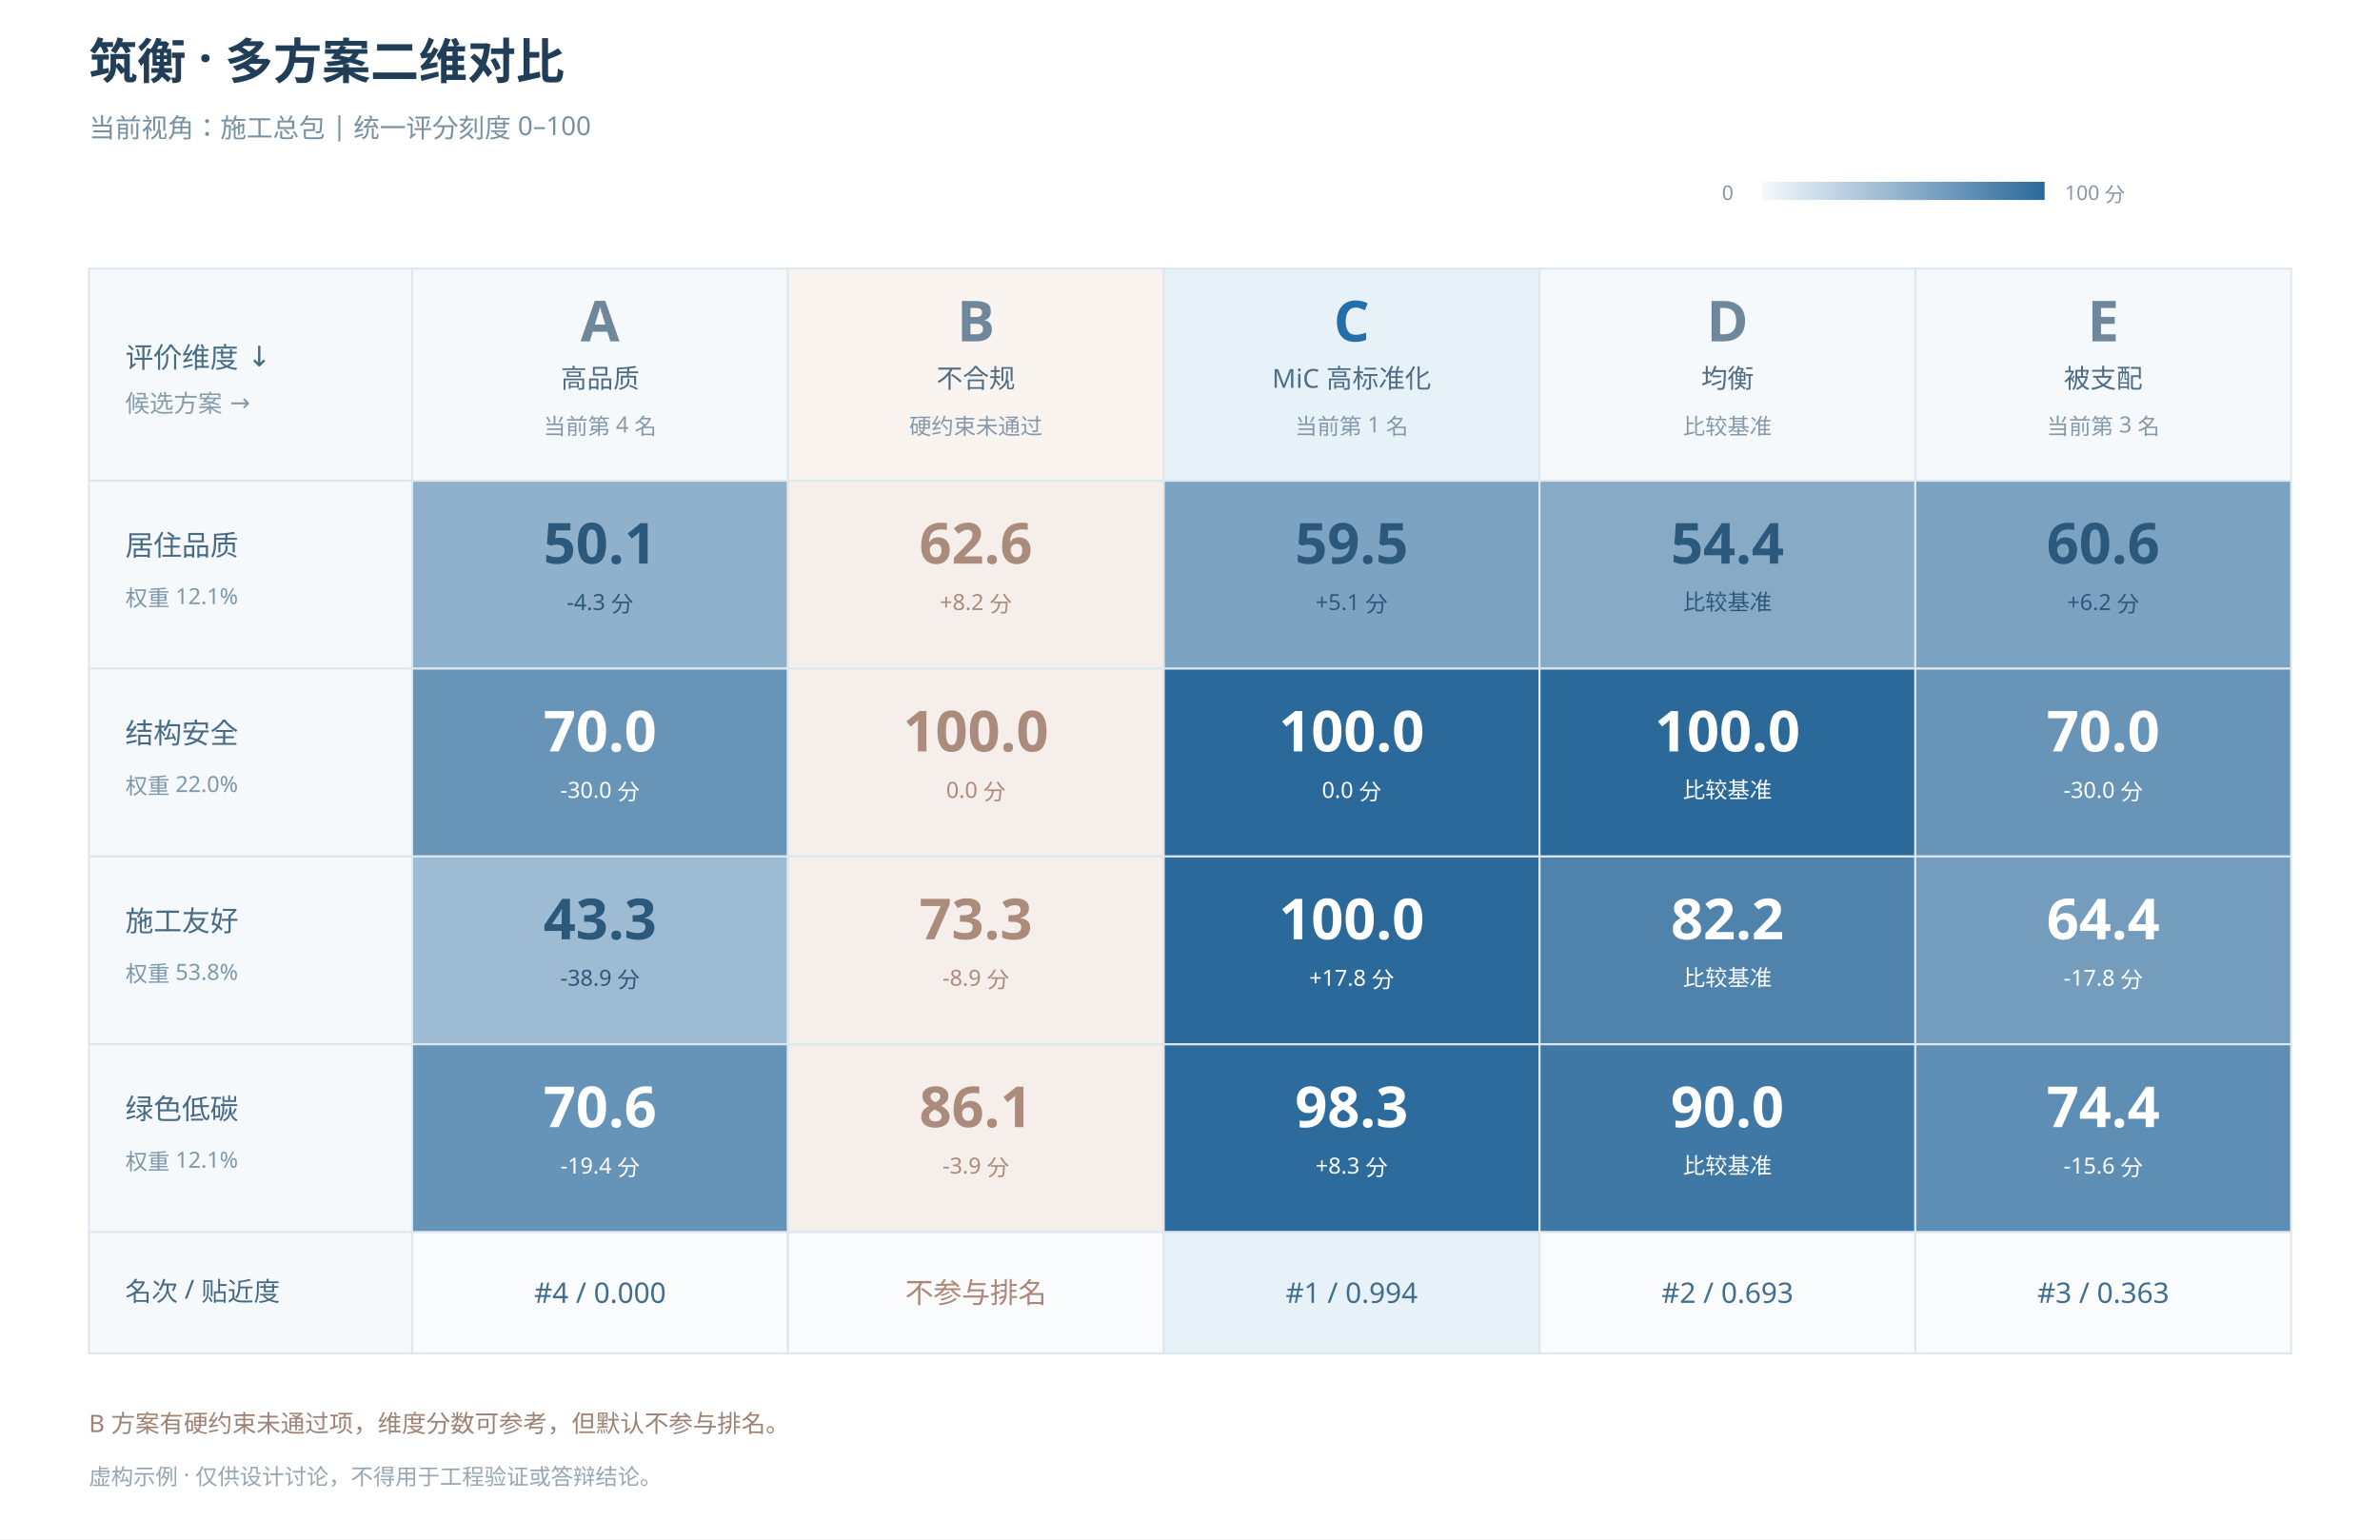
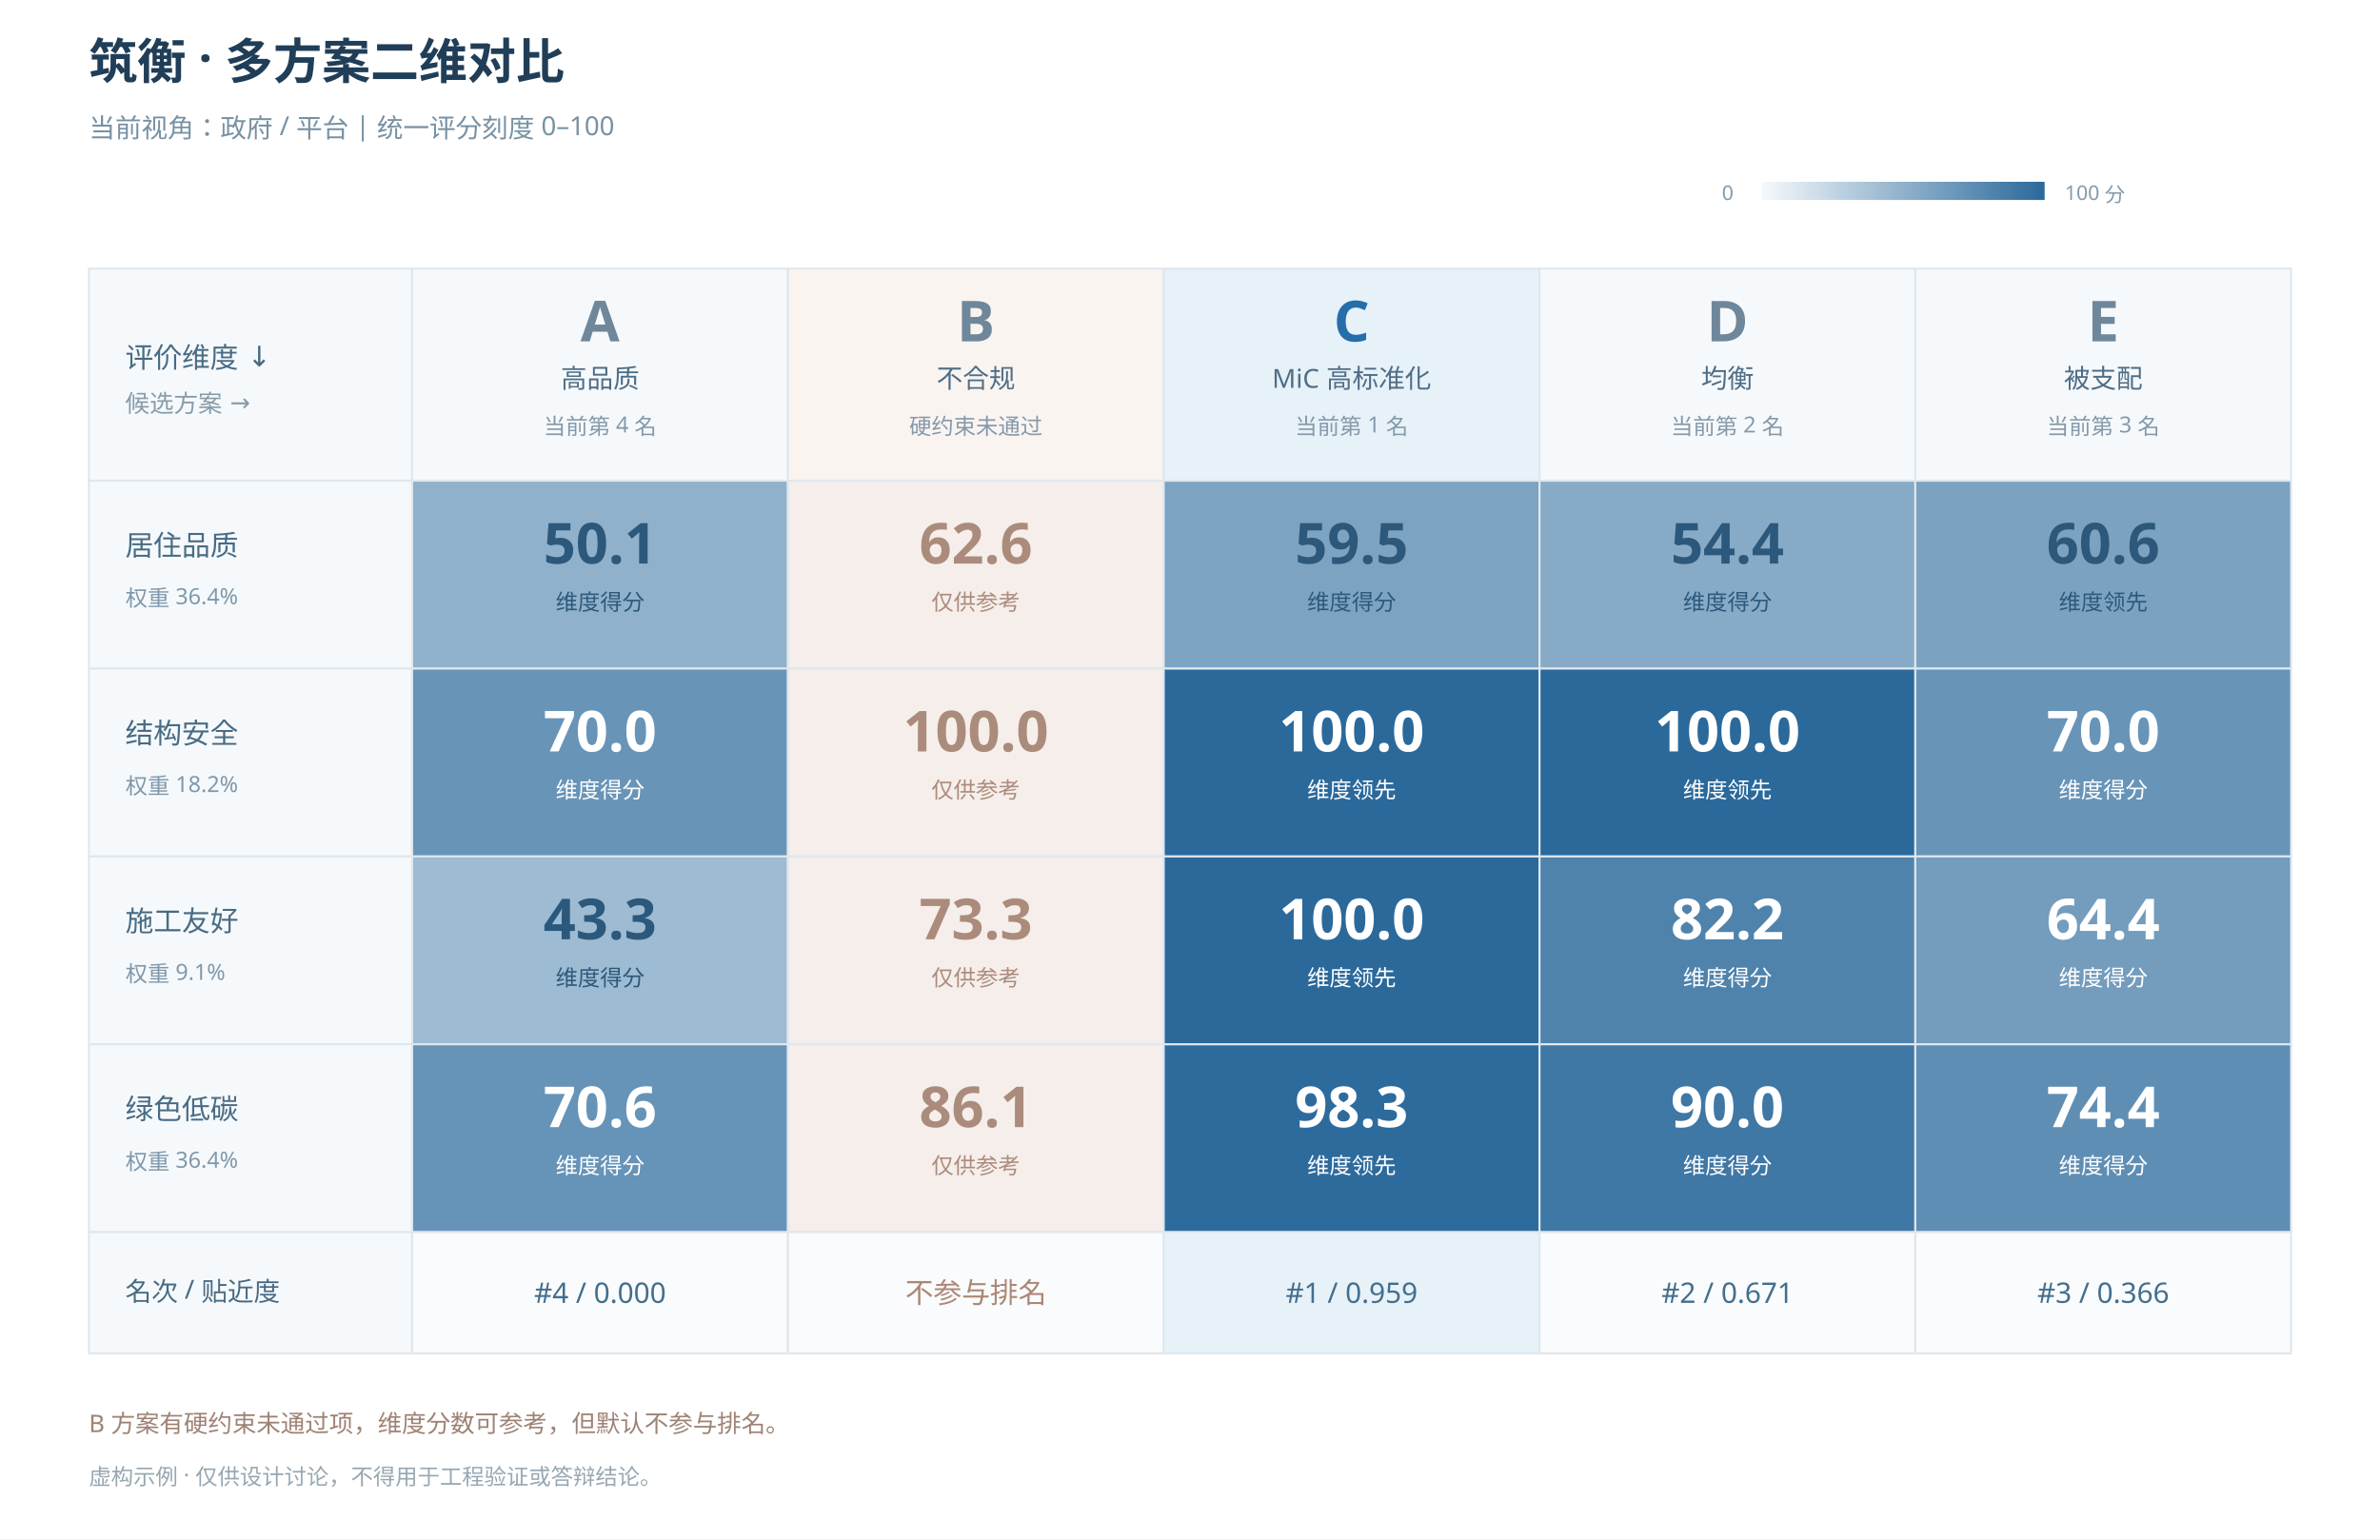
<svg xmlns="http://www.w3.org/2000/svg" width="1178" height="762" viewBox="0 0 1178 762" style="font-family:Segoe UI,Microsoft YaHei,sans-serif">
  <rect width="1178" height="762" fill="#ffffff" />
  <rect x="44" y="133" width="160" height="105" fill="#f6f9fb" stroke="#dfe7ee" />
  <text x="62" y="182" font-size="14" fill="#486b85" text-anchor="start" font-weight="400">评价维度 ↓</text>
  <text x="62" y="204" font-size="12" fill="#879ba9" text-anchor="start" font-weight="400">候选方案 →</text>
  <rect x="204" y="133" width="186" height="105" fill="#f6f9fb" stroke="#dfe7ee" />
  <text x="297" y="169" font-size="28" fill="#6f879b" text-anchor="middle" font-weight="600">A</text>
  <text x="297" y="192" font-size="13" fill="#4f6e86" text-anchor="middle" font-weight="400">高品质</text>
  <text x="297" y="215" font-size="11" fill="#8599aa" text-anchor="middle" font-weight="400">当前第 4 名</text>
  <rect x="390" y="133" width="186" height="105" fill="#faf4f1" stroke="#dfe7ee" />
  <text x="483" y="169" font-size="28" fill="#6f879b" text-anchor="middle" font-weight="600">B</text>
  <text x="483" y="192" font-size="13" fill="#4f6e86" text-anchor="middle" font-weight="400">不合规</text>
  <text x="483" y="215" font-size="11" fill="#8599aa" text-anchor="middle" font-weight="400">硬约束未通过</text>
  <rect x="576" y="133" width="186" height="105" fill="#e7f1f8" stroke="#dfe7ee" />
  <text x="669" y="169" font-size="28" fill="#246eaa" text-anchor="middle" font-weight="600">C</text>
  <text x="669" y="192" font-size="13" fill="#4f6e86" text-anchor="middle" font-weight="400">MiC 高标准化</text>
  <text x="669" y="215" font-size="11" fill="#8599aa" text-anchor="middle" font-weight="400">当前第 1 名</text>
  <rect x="762" y="133" width="186" height="105" fill="#f6f9fb" stroke="#dfe7ee" />
  <text x="855" y="169" font-size="28" fill="#6f879b" text-anchor="middle" font-weight="600">D</text>
  <text x="855" y="192" font-size="13" fill="#4f6e86" text-anchor="middle" font-weight="400">均衡</text>
-   <text x="855" y="215" font-size="11" fill="#8599aa" text-anchor="middle" font-weight="400">比较基准</text>
+   <text x="855" y="215" font-size="11" fill="#8599aa" text-anchor="middle" font-weight="400">当前第 2 名</text>
  <rect x="948" y="133" width="186" height="105" fill="#f6f9fb" stroke="#dfe7ee" />
  <text x="1041" y="169" font-size="28" fill="#6f879b" text-anchor="middle" font-weight="600">E</text>
  <text x="1041" y="192" font-size="13" fill="#4f6e86" text-anchor="middle" font-weight="400">被支配</text>
  <text x="1041" y="215" font-size="11" fill="#8599aa" text-anchor="middle" font-weight="400">当前第 3 名</text>
  <rect x="44" y="238" width="160" height="93" fill="#f6f9fb" stroke="#dfe7ee" />
  <text x="62" y="275" font-size="14" fill="#486b85" text-anchor="start" font-weight="400">居住品质</text>
-   <text x="62" y="300" font-size="11" fill="#7e98ab" text-anchor="start" font-weight="400">权重 12.1%</text>
+   <text x="62" y="300" font-size="11" fill="#7e98ab" text-anchor="start" font-weight="400">权重 36.4%</text>
  <rect x="204" y="238" width="186" height="93" fill="rgb(144,177,203)" stroke="#dfe7ee" />
  <text x="297" y="279" font-size="28" fill="#2c587b" text-anchor="middle" font-weight="600">50.1</text>
-   <text x="297" y="302" font-size="11" fill="#2c587b" text-anchor="middle" font-weight="400">-4.3 分</text>
+   <text x="297" y="302" font-size="11" fill="#2c587b" text-anchor="middle" font-weight="400">维度得分</text>
  <rect x="390" y="238" width="186" height="93" fill="#f5eeea" stroke="#dfe7ee" />
  <text x="483" y="279" font-size="28" fill="#ab8b7c" text-anchor="middle" font-weight="600">62.6</text>
-   <text x="483" y="302" font-size="11" fill="#ab8b7c" text-anchor="middle" font-weight="400">+8.2 分</text>
+   <text x="483" y="302" font-size="11" fill="#ab8b7c" text-anchor="middle" font-weight="400">仅供参考</text>
  <rect x="576" y="238" width="186" height="93" fill="rgb(125,163,194)" stroke="#dfe7ee" />
  <text x="669" y="279" font-size="28" fill="#2c587b" text-anchor="middle" font-weight="600">59.5</text>
-   <text x="669" y="302" font-size="11" fill="#2c587b" text-anchor="middle" font-weight="400">+5.1 分</text>
+   <text x="669" y="302" font-size="11" fill="#2c587b" text-anchor="middle" font-weight="400">维度得分</text>
  <rect x="762" y="238" width="186" height="93" fill="rgb(135,171,199)" stroke="#dfe7ee" />
  <text x="855" y="279" font-size="28" fill="#2c587b" text-anchor="middle" font-weight="600">54.4</text>
-   <text x="855" y="302" font-size="11" fill="#2c587b" text-anchor="middle" font-weight="400">比较基准</text>
+   <text x="855" y="302" font-size="11" fill="#2c587b" text-anchor="middle" font-weight="400">维度得分</text>
  <rect x="948" y="238" width="186" height="93" fill="rgb(123,162,193)" stroke="#dfe7ee" />
  <text x="1041" y="279" font-size="28" fill="#2c587b" text-anchor="middle" font-weight="600">60.6</text>
-   <text x="1041" y="302" font-size="11" fill="#2c587b" text-anchor="middle" font-weight="400">+6.2 分</text>
+   <text x="1041" y="302" font-size="11" fill="#2c587b" text-anchor="middle" font-weight="400">维度领先</text>
  <rect x="44" y="331" width="160" height="93" fill="#f6f9fb" stroke="#dfe7ee" />
  <text x="62" y="368" font-size="14" fill="#486b85" text-anchor="start" font-weight="400">结构安全</text>
-   <text x="62" y="393" font-size="11" fill="#7e98ab" text-anchor="start" font-weight="400">权重 22.0%</text>
+   <text x="62" y="393" font-size="11" fill="#7e98ab" text-anchor="start" font-weight="400">权重 18.2%</text>
  <rect x="204" y="331" width="186" height="93" fill="rgb(104,148,184)" stroke="#dfe7ee" />
  <text x="297" y="372" font-size="28" fill="#ffffff" text-anchor="middle" font-weight="600">70.0</text>
-   <text x="297" y="395" font-size="11" fill="#ffffff" text-anchor="middle" font-weight="400">-30.0 分</text>
+   <text x="297" y="395" font-size="11" fill="#ffffff" text-anchor="middle" font-weight="400">维度得分</text>
  <rect x="390" y="331" width="186" height="93" fill="#f5eeea" stroke="#dfe7ee" />
  <text x="483" y="372" font-size="28" fill="#ab8b7c" text-anchor="middle" font-weight="600">100.0</text>
-   <text x="483" y="395" font-size="11" fill="#ab8b7c" text-anchor="middle" font-weight="400">0.0 分</text>
+   <text x="483" y="395" font-size="11" fill="#ab8b7c" text-anchor="middle" font-weight="400">仅供参考</text>
  <rect x="576" y="331" width="186" height="93" fill="rgb(43,105,155)" stroke="#dfe7ee" />
  <text x="669" y="372" font-size="28" fill="#ffffff" text-anchor="middle" font-weight="600">100.0</text>
-   <text x="669" y="395" font-size="11" fill="#ffffff" text-anchor="middle" font-weight="400">0.0 分</text>
+   <text x="669" y="395" font-size="11" fill="#ffffff" text-anchor="middle" font-weight="400">维度领先</text>
  <rect x="762" y="331" width="186" height="93" fill="rgb(43,105,155)" stroke="#dfe7ee" />
  <text x="855" y="372" font-size="28" fill="#ffffff" text-anchor="middle" font-weight="600">100.0</text>
-   <text x="855" y="395" font-size="11" fill="#ffffff" text-anchor="middle" font-weight="400">比较基准</text>
+   <text x="855" y="395" font-size="11" fill="#ffffff" text-anchor="middle" font-weight="400">维度领先</text>
  <rect x="948" y="331" width="186" height="93" fill="rgb(104,148,184)" stroke="#dfe7ee" />
  <text x="1041" y="372" font-size="28" fill="#ffffff" text-anchor="middle" font-weight="600">70.0</text>
-   <text x="1041" y="395" font-size="11" fill="#ffffff" text-anchor="middle" font-weight="400">-30.0 分</text>
+   <text x="1041" y="395" font-size="11" fill="#ffffff" text-anchor="middle" font-weight="400">维度得分</text>
  <rect x="44" y="424" width="160" height="93" fill="#f6f9fb" stroke="#dfe7ee" />
  <text x="62" y="461" font-size="14" fill="#486b85" text-anchor="start" font-weight="400">施工友好</text>
-   <text x="62" y="486" font-size="11" fill="#7e98ab" text-anchor="start" font-weight="400">权重 53.8%</text>
+   <text x="62" y="486" font-size="11" fill="#7e98ab" text-anchor="start" font-weight="400">权重 9.1%</text>
  <rect x="204" y="424" width="186" height="93" fill="rgb(157,187,210)" stroke="#dfe7ee" />
  <text x="297" y="465" font-size="28" fill="#2c587b" text-anchor="middle" font-weight="600">43.3</text>
-   <text x="297" y="488" font-size="11" fill="#2c587b" text-anchor="middle" font-weight="400">-38.9 分</text>
+   <text x="297" y="488" font-size="11" fill="#2c587b" text-anchor="middle" font-weight="400">维度得分</text>
  <rect x="390" y="424" width="186" height="93" fill="#f5eeea" stroke="#dfe7ee" />
  <text x="483" y="465" font-size="28" fill="#ab8b7c" text-anchor="middle" font-weight="600">73.3</text>
-   <text x="483" y="488" font-size="11" fill="#ab8b7c" text-anchor="middle" font-weight="400">-8.9 分</text>
+   <text x="483" y="488" font-size="11" fill="#ab8b7c" text-anchor="middle" font-weight="400">仅供参考</text>
  <rect x="576" y="424" width="186" height="93" fill="rgb(43,105,155)" stroke="#dfe7ee" />
  <text x="669" y="465" font-size="28" fill="#ffffff" text-anchor="middle" font-weight="600">100.0</text>
-   <text x="669" y="488" font-size="11" fill="#ffffff" text-anchor="middle" font-weight="400">+17.8 分</text>
+   <text x="669" y="488" font-size="11" fill="#ffffff" text-anchor="middle" font-weight="400">维度领先</text>
  <rect x="762" y="424" width="186" height="93" fill="rgb(79,131,172)" stroke="#dfe7ee" />
  <text x="855" y="465" font-size="28" fill="#ffffff" text-anchor="middle" font-weight="600">82.2</text>
-   <text x="855" y="488" font-size="11" fill="#ffffff" text-anchor="middle" font-weight="400">比较基准</text>
+   <text x="855" y="488" font-size="11" fill="#ffffff" text-anchor="middle" font-weight="400">维度得分</text>
  <rect x="948" y="424" width="186" height="93" fill="rgb(115,156,189)" stroke="#dfe7ee" />
  <text x="1041" y="465" font-size="28" fill="#ffffff" text-anchor="middle" font-weight="600">64.4</text>
-   <text x="1041" y="488" font-size="11" fill="#ffffff" text-anchor="middle" font-weight="400">-17.8 分</text>
+   <text x="1041" y="488" font-size="11" fill="#ffffff" text-anchor="middle" font-weight="400">维度得分</text>
  <rect x="44" y="517" width="160" height="93" fill="#f6f9fb" stroke="#dfe7ee" />
  <text x="62" y="554" font-size="14" fill="#486b85" text-anchor="start" font-weight="400">绿色低碳</text>
-   <text x="62" y="579" font-size="11" fill="#7e98ab" text-anchor="start" font-weight="400">权重 12.1%</text>
+   <text x="62" y="579" font-size="11" fill="#7e98ab" text-anchor="start" font-weight="400">权重 36.4%</text>
  <rect x="204" y="517" width="186" height="93" fill="rgb(102,147,184)" stroke="#dfe7ee" />
  <text x="297" y="558" font-size="28" fill="#ffffff" text-anchor="middle" font-weight="600">70.6</text>
-   <text x="297" y="581" font-size="11" fill="#ffffff" text-anchor="middle" font-weight="400">-19.4 分</text>
+   <text x="297" y="581" font-size="11" fill="#ffffff" text-anchor="middle" font-weight="400">维度得分</text>
  <rect x="390" y="517" width="186" height="93" fill="#f5eeea" stroke="#dfe7ee" />
  <text x="483" y="558" font-size="28" fill="#ab8b7c" text-anchor="middle" font-weight="600">86.1</text>
-   <text x="483" y="581" font-size="11" fill="#ab8b7c" text-anchor="middle" font-weight="400">-3.9 分</text>
+   <text x="483" y="581" font-size="11" fill="#ab8b7c" text-anchor="middle" font-weight="400">仅供参考</text>
  <rect x="576" y="517" width="186" height="93" fill="rgb(46,107,157)" stroke="#dfe7ee" />
  <text x="669" y="558" font-size="28" fill="#ffffff" text-anchor="middle" font-weight="600">98.3</text>
-   <text x="669" y="581" font-size="11" fill="#ffffff" text-anchor="middle" font-weight="400">+8.3 分</text>
+   <text x="669" y="581" font-size="11" fill="#ffffff" text-anchor="middle" font-weight="400">维度领先</text>
  <rect x="762" y="517" width="186" height="93" fill="rgb(63,119,165)" stroke="#dfe7ee" />
  <text x="855" y="558" font-size="28" fill="#ffffff" text-anchor="middle" font-weight="600">90.0</text>
-   <text x="855" y="581" font-size="11" fill="#ffffff" text-anchor="middle" font-weight="400">比较基准</text>
+   <text x="855" y="581" font-size="11" fill="#ffffff" text-anchor="middle" font-weight="400">维度得分</text>
  <rect x="948" y="517" width="186" height="93" fill="rgb(95,142,180)" stroke="#dfe7ee" />
  <text x="1041" y="558" font-size="28" fill="#ffffff" text-anchor="middle" font-weight="600">74.4</text>
-   <text x="1041" y="581" font-size="11" fill="#ffffff" text-anchor="middle" font-weight="400">-15.6 分</text>
+   <text x="1041" y="581" font-size="11" fill="#ffffff" text-anchor="middle" font-weight="400">维度得分</text>
  <rect x="44" y="610" width="160" height="60" fill="#f6f9fb" stroke="#dfe7ee" />
  <text x="62" y="644" font-size="13" fill="#486b85" text-anchor="start" font-weight="400">名次 / 贴近度</text>
  <rect x="204" y="610" width="186" height="60" fill="#f9fbfc" stroke="#dfe7ee" />
  <text x="297" y="645" font-size="14" fill="#426e8e" text-anchor="middle" font-weight="500">#4  /  0.000</text>
  <rect x="390" y="610" width="186" height="60" fill="#f9fbfc" stroke="#dfe7ee" />
  <text x="483" y="645" font-size="14" fill="#ac8776" text-anchor="middle" font-weight="500">不参与排名</text>
  <rect x="576" y="610" width="186" height="60" fill="#e7f1f8" stroke="#dfe7ee" />
-   <text x="669" y="645" font-size="14" fill="#426e8e" text-anchor="middle" font-weight="500">#1  /  0.994</text>
+   <text x="669" y="645" font-size="14" fill="#426e8e" text-anchor="middle" font-weight="500">#1  /  0.959</text>
  <rect x="762" y="610" width="186" height="60" fill="#f9fbfc" stroke="#dfe7ee" />
-   <text x="855" y="645" font-size="14" fill="#426e8e" text-anchor="middle" font-weight="500">#2  /  0.693</text>
+   <text x="855" y="645" font-size="14" fill="#426e8e" text-anchor="middle" font-weight="500">#2  /  0.671</text>
  <rect x="948" y="610" width="186" height="60" fill="#f9fbfc" stroke="#dfe7ee" />
-   <text x="1041" y="645" font-size="14" fill="#426e8e" text-anchor="middle" font-weight="500">#3  /  0.363</text>
+   <text x="1041" y="645" font-size="14" fill="#426e8e" text-anchor="middle" font-weight="500">#3  /  0.366</text>
  <text x="44" y="39" font-size="24" fill="#203e57" text-anchor="start" font-weight="600">筑衡 · 多方案二维对比</text>
-   <text x="44" y="68" font-size="13" fill="#7791a3" text-anchor="start" font-weight="400">当前视角：施工总包   |   统一评分刻度 0–100</text>
+   <text x="44" y="68" font-size="13" fill="#7791a3" text-anchor="start" font-weight="400">当前视角：政府 / 平台   |   统一评分刻度 0–100</text>
  <defs>
    <linearGradient id="scale">
      <stop stop-color="#f5f9fc" />
      <stop offset="1" stop-color="#2b699b" />
    </linearGradient>
  </defs>
  <rect x="872" y="90" width="140" height="9" fill="url(#scale)" />
  <text x="858" y="99" font-size="10" fill="#8299aa" text-anchor="end" font-weight="400">0</text>
  <text x="1022" y="99" font-size="10" fill="#8299aa" text-anchor="start" font-weight="400">100 分</text>
  <text x="44" y="709" font-size="12" fill="#9e8274" text-anchor="start" font-weight="400">B 方案有硬约束未通过项，维度分数可参考，但默认不参与排名。</text>
  <text x="44" y="735" font-size="11" fill="#97a7b2" text-anchor="start" font-weight="400">虚构示例 · 仅供设计讨论，不得用于工程验证或答辩结论。</text>
</svg>
